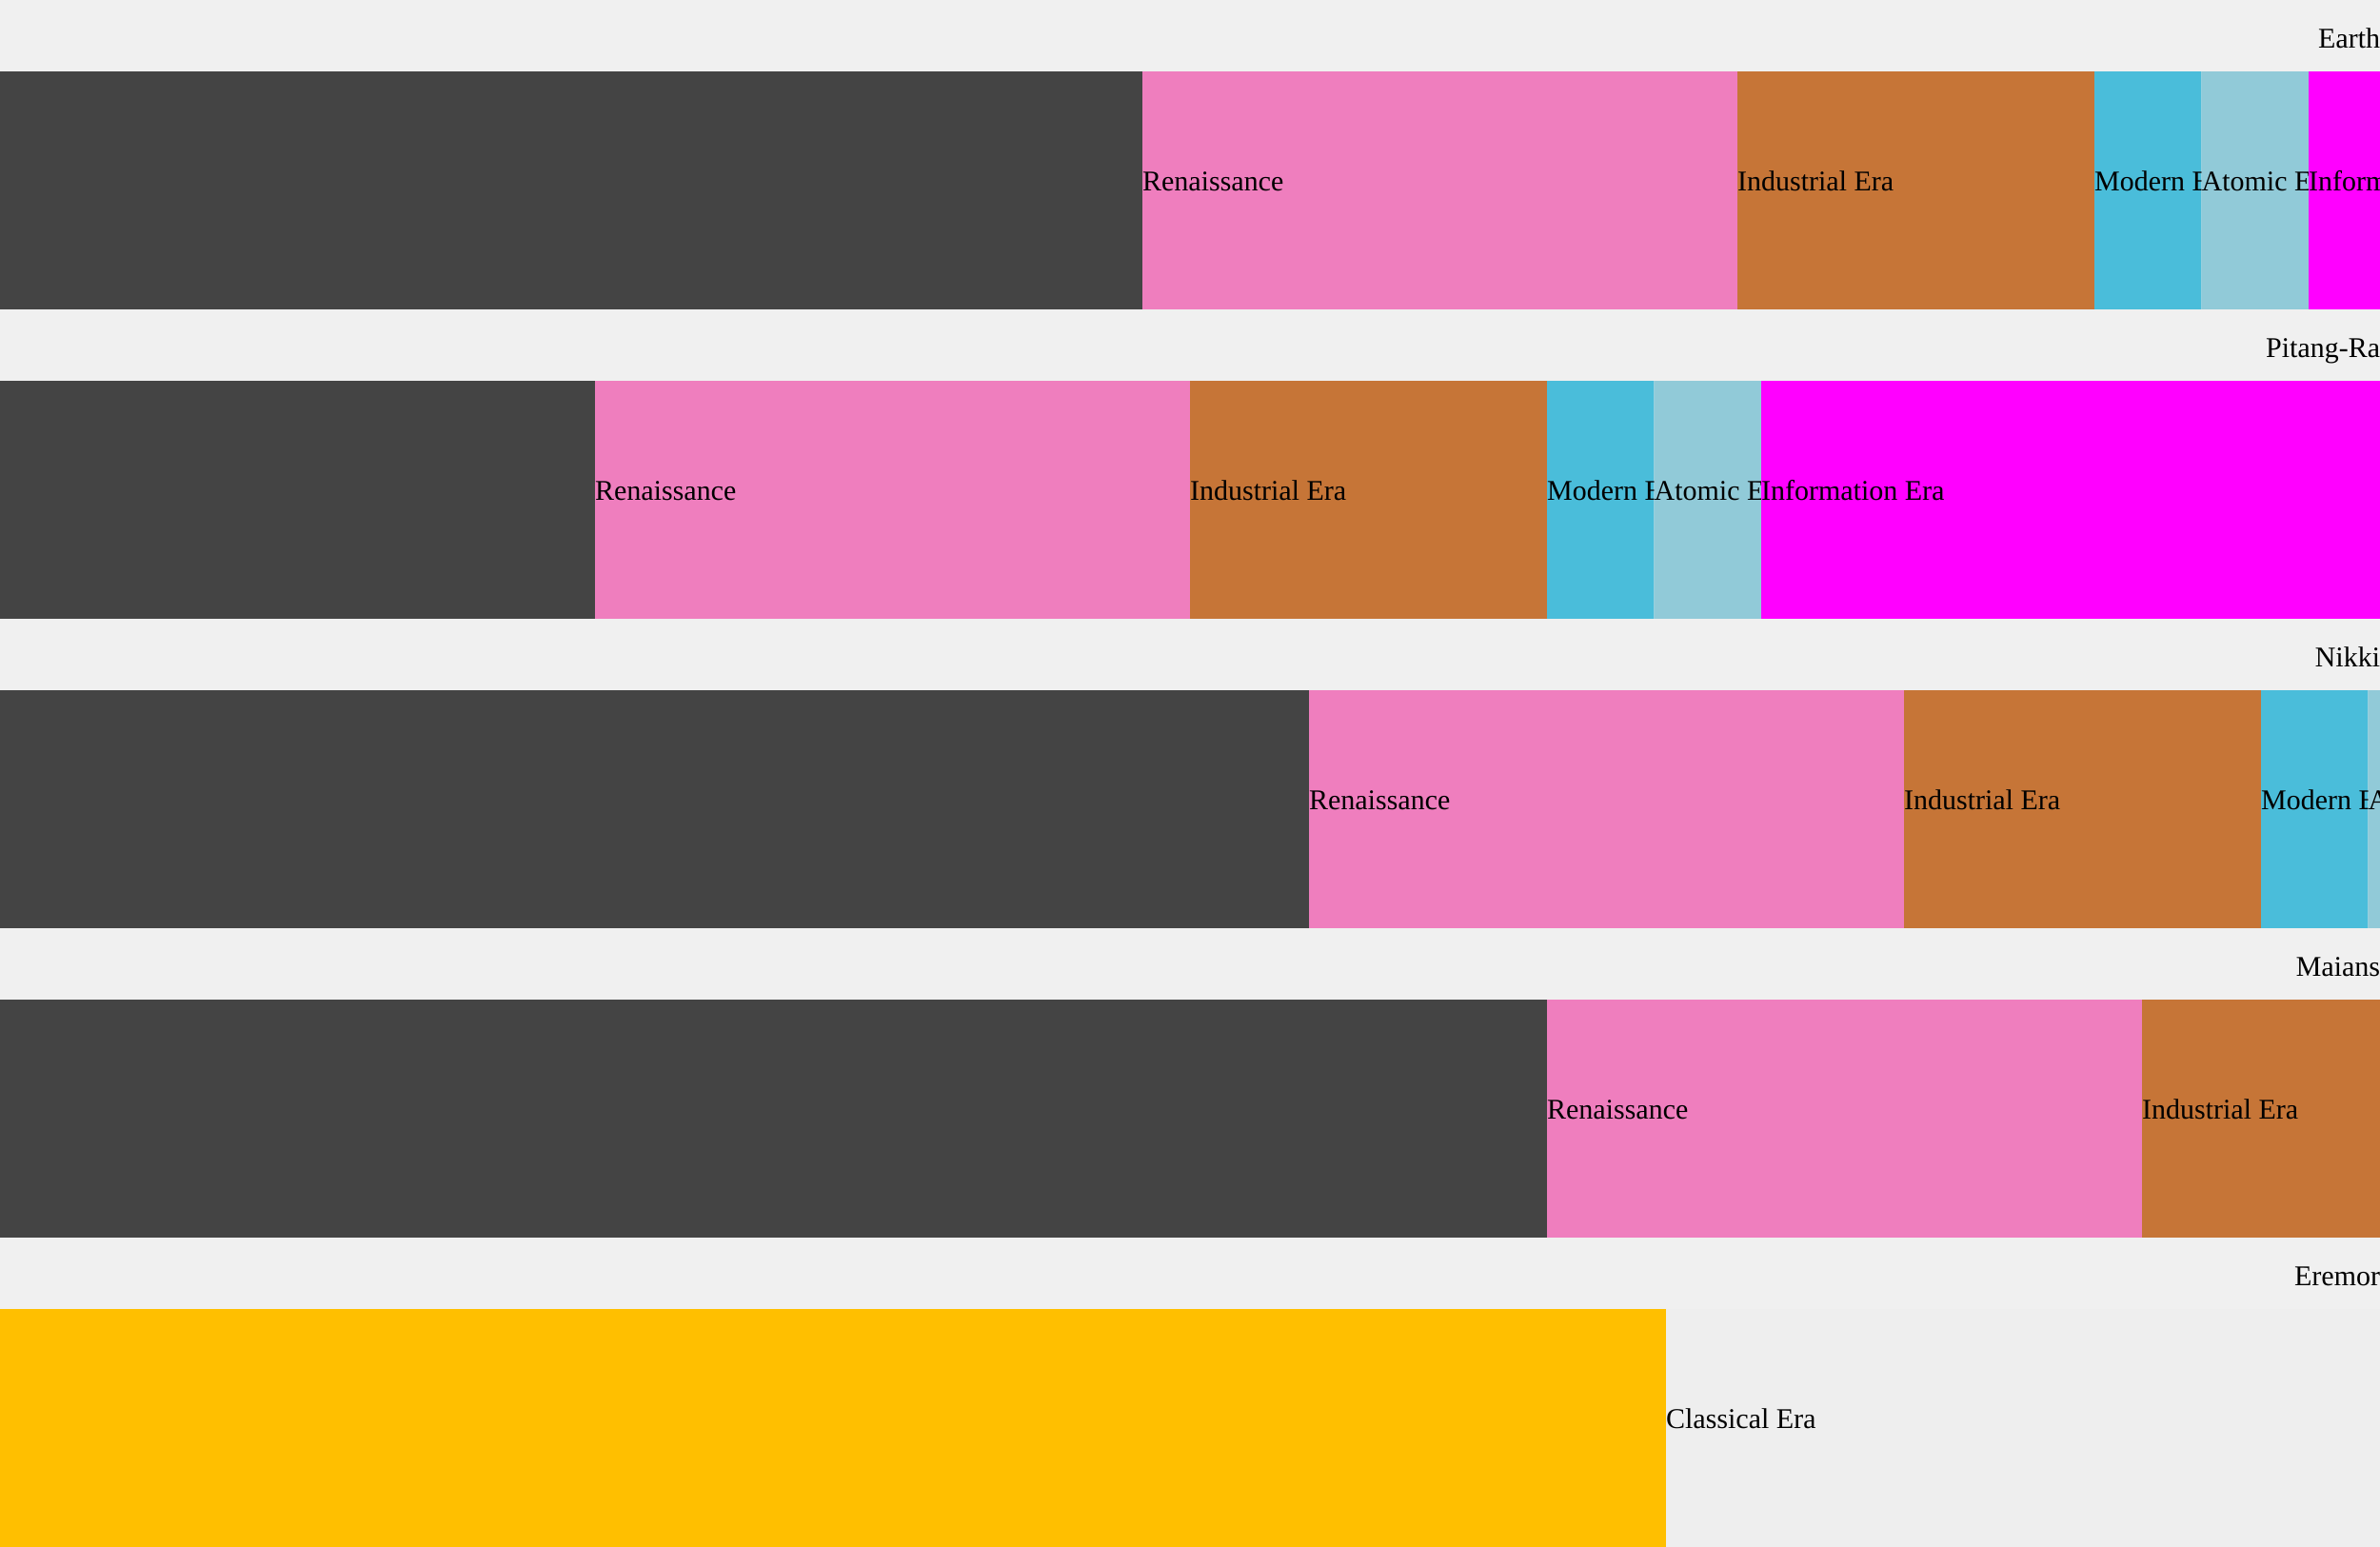
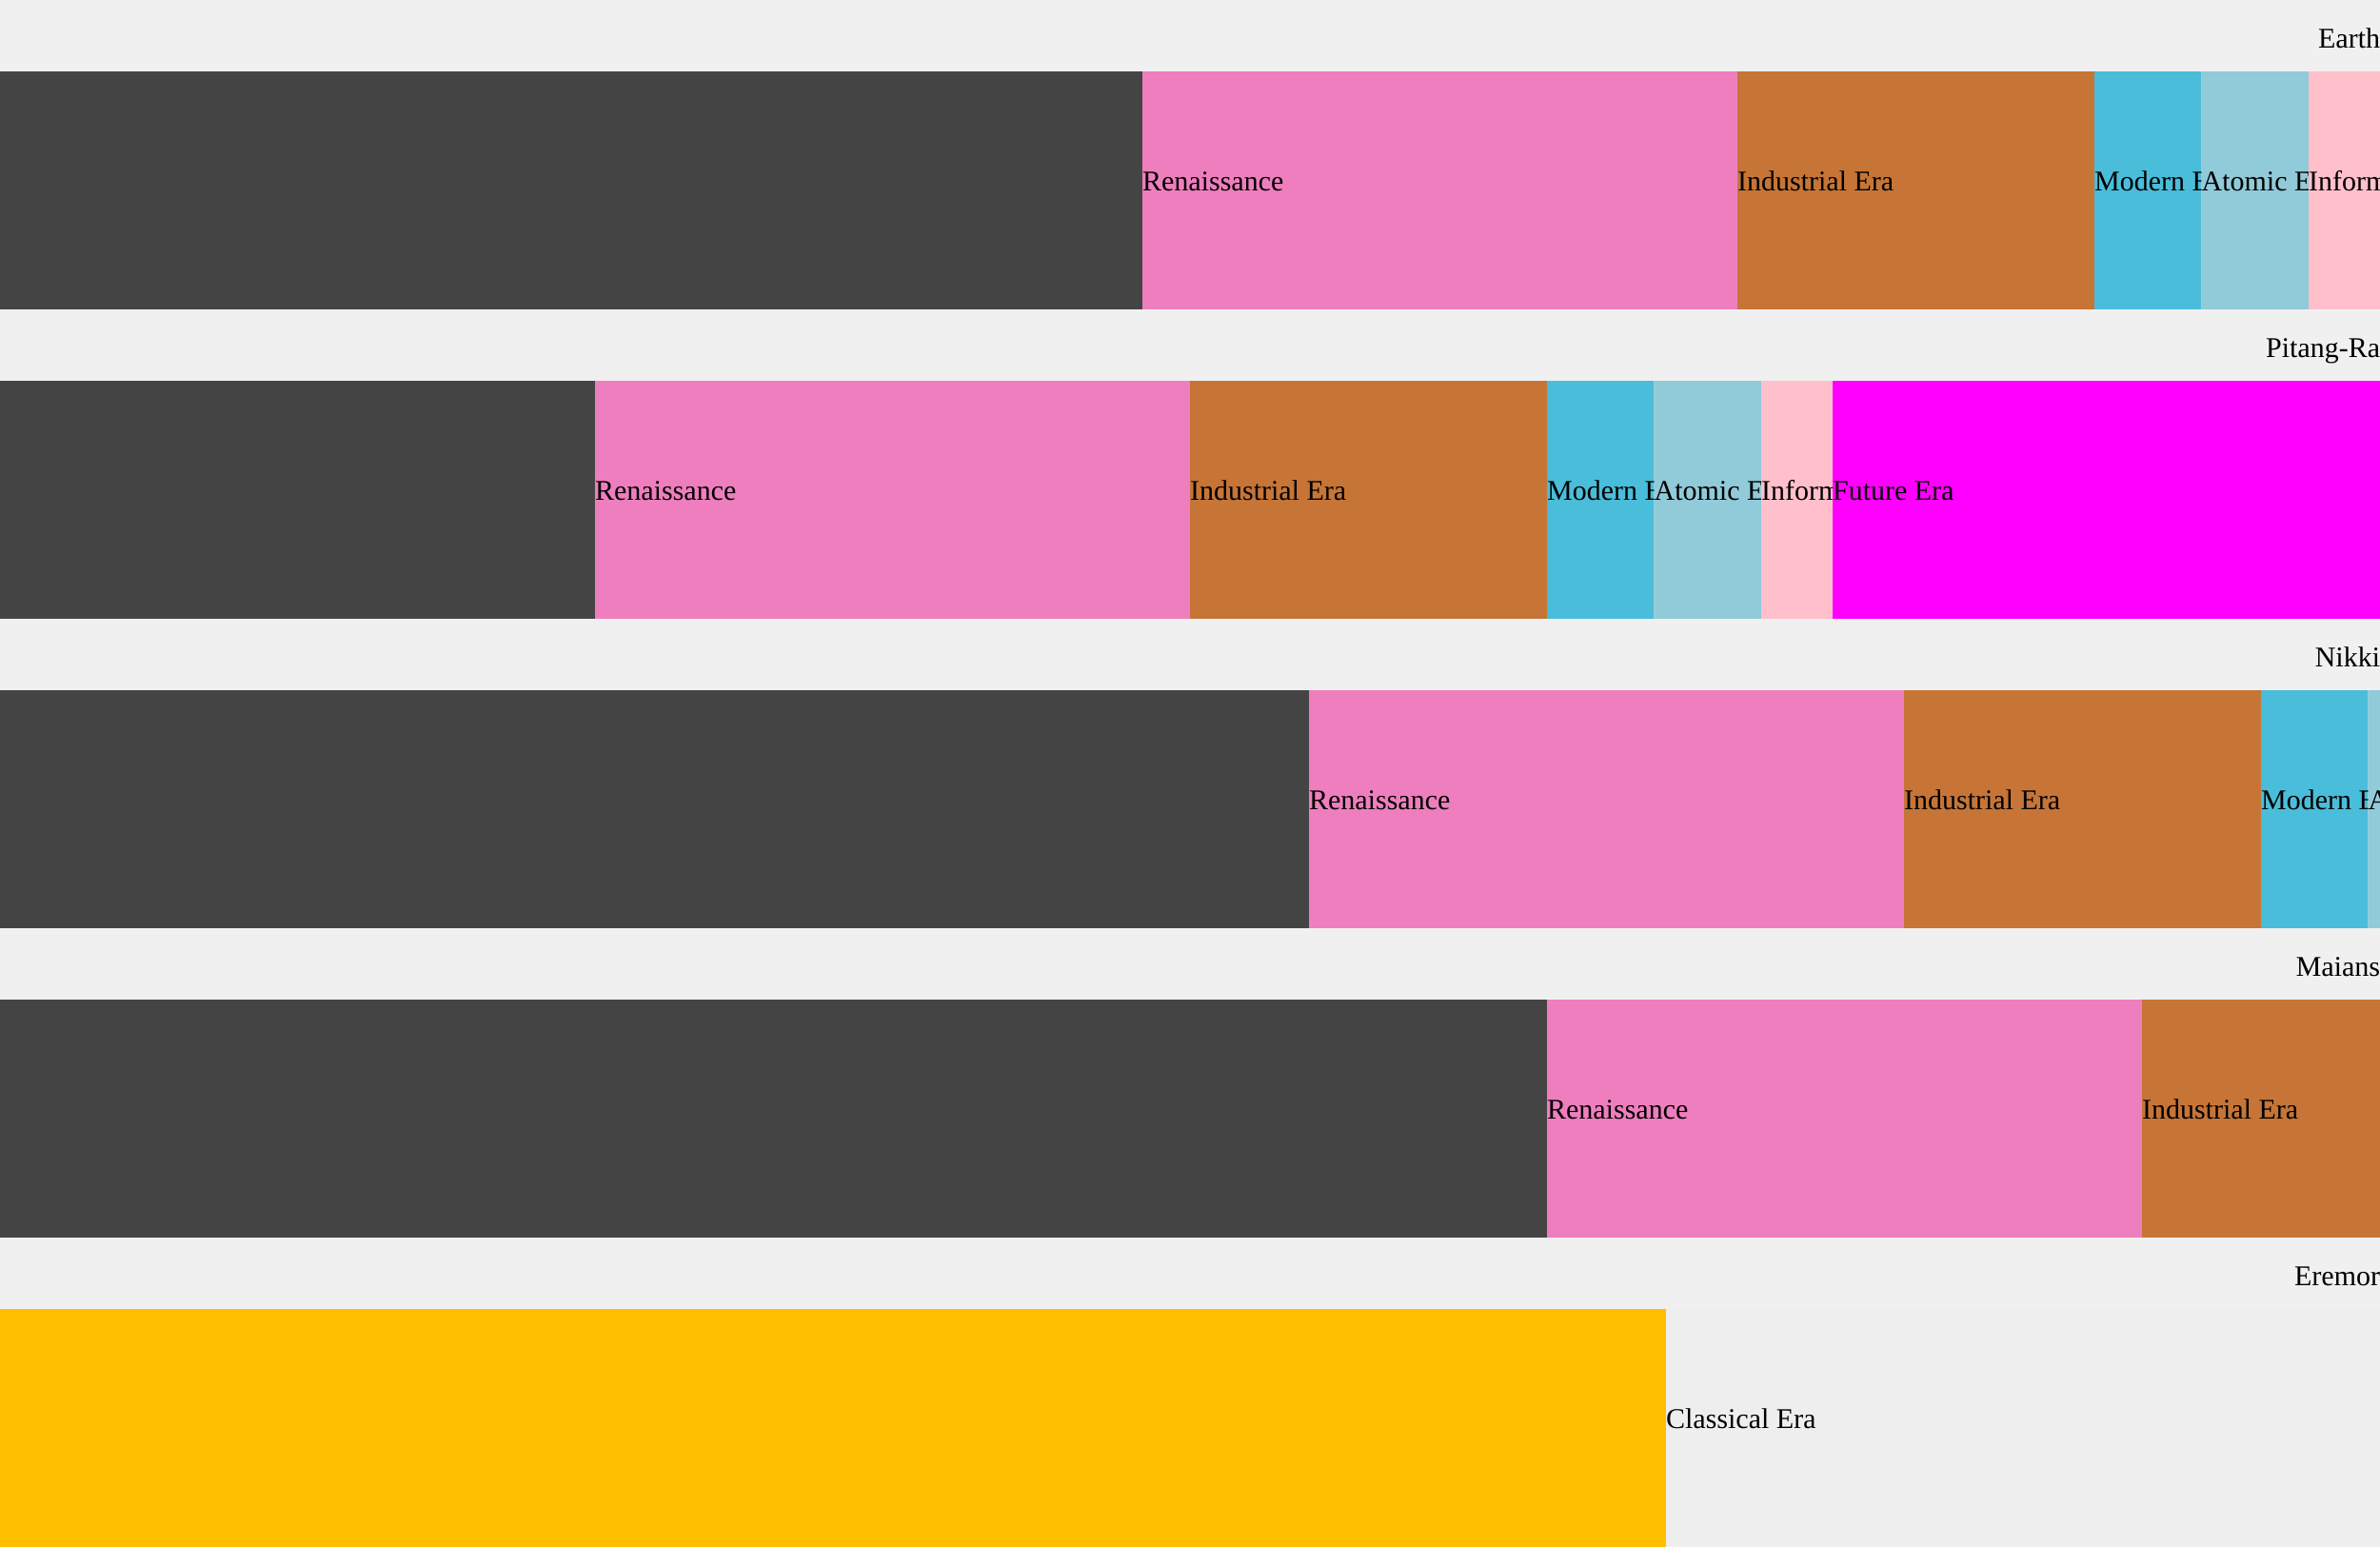
<svg xmlns="http://www.w3.org/2000/svg" xmlns:xlink="http://www.w3.org/1999/xlink" width="1000" height="650" version="1.1">
  <style>
		
		#labels  text {
			text-anchor:end;
		}
	</style>
  <defs>
    <symbol id="timeline" style="overflow: visible;">
      <rect x="-3300" width="2500" height="100" style="fill:#FFBF00" />
      <text x="-3300" y="50">Bronze Age</text>
      <rect x="-800" width="1300" height="100" style="fill:#eee" />
      <text x="-800" y="50">Classical Era</text>
      <rect x="500" width="1000" height="100" style="fill:#444" />
      <text x="500" y="50" fill="white">Medieval Era</text>
      <rect x="1500" width="250" height="100" style="fill:#EF7EBE" />
      <text x="1500" y="50">Renaissance</text>
      <rect x="1750" width="150" height="100" style="fill:#C67537" />
      <text x="1750" y="50">Industrial Era</text>
      <rect x="1900" width="45" height="100" style="fill:#4ABDDA" />
      <text x="1900" y="50">Modern Era</text>
      <rect x="1945" width="45" height="100" style="fill:#91CAD8" />
      <text x="1945" y="50">Atomic Era</text>
-       <rect x="1990" width="1000" height="100" style="fill:magenta" />
+       <rect x="1990" width="30" height="100" style="fill:pink" />
      <text x="1990" y="50">Information Era</text>
+       <rect x="2020" width="1000" height="100" style="fill:magenta" />
+       <text x="2020" y="50">Future Era</text>
    </symbol>
  </defs>
  <use xlink:href="#timeline" x="0" y="30" transform="translate(-1020 0)" />
  <use xlink:href="#timeline" x="0" y="160" transform="translate(-1250 0)" />
  <use xlink:href="#timeline" x="0" y="290" transform="translate(-950 0)" />
  <use xlink:href="#timeline" x="0" y="420" transform="translate(-850 0)" />
  <use xlink:href="#timeline" x="0" y="550" transform="translate(1500 0)" />
  <g id="labels">
    <text x="1000" y="20">Earth</text>
    <text x="1000" y="150">Pitang-Ra</text>
    <text x="1000" y="280">Nikki</text>
    <text x="1000" y="410">Maians</text>
    <text x="1000" y="540">Eremor</text>
  </g>
</svg>
